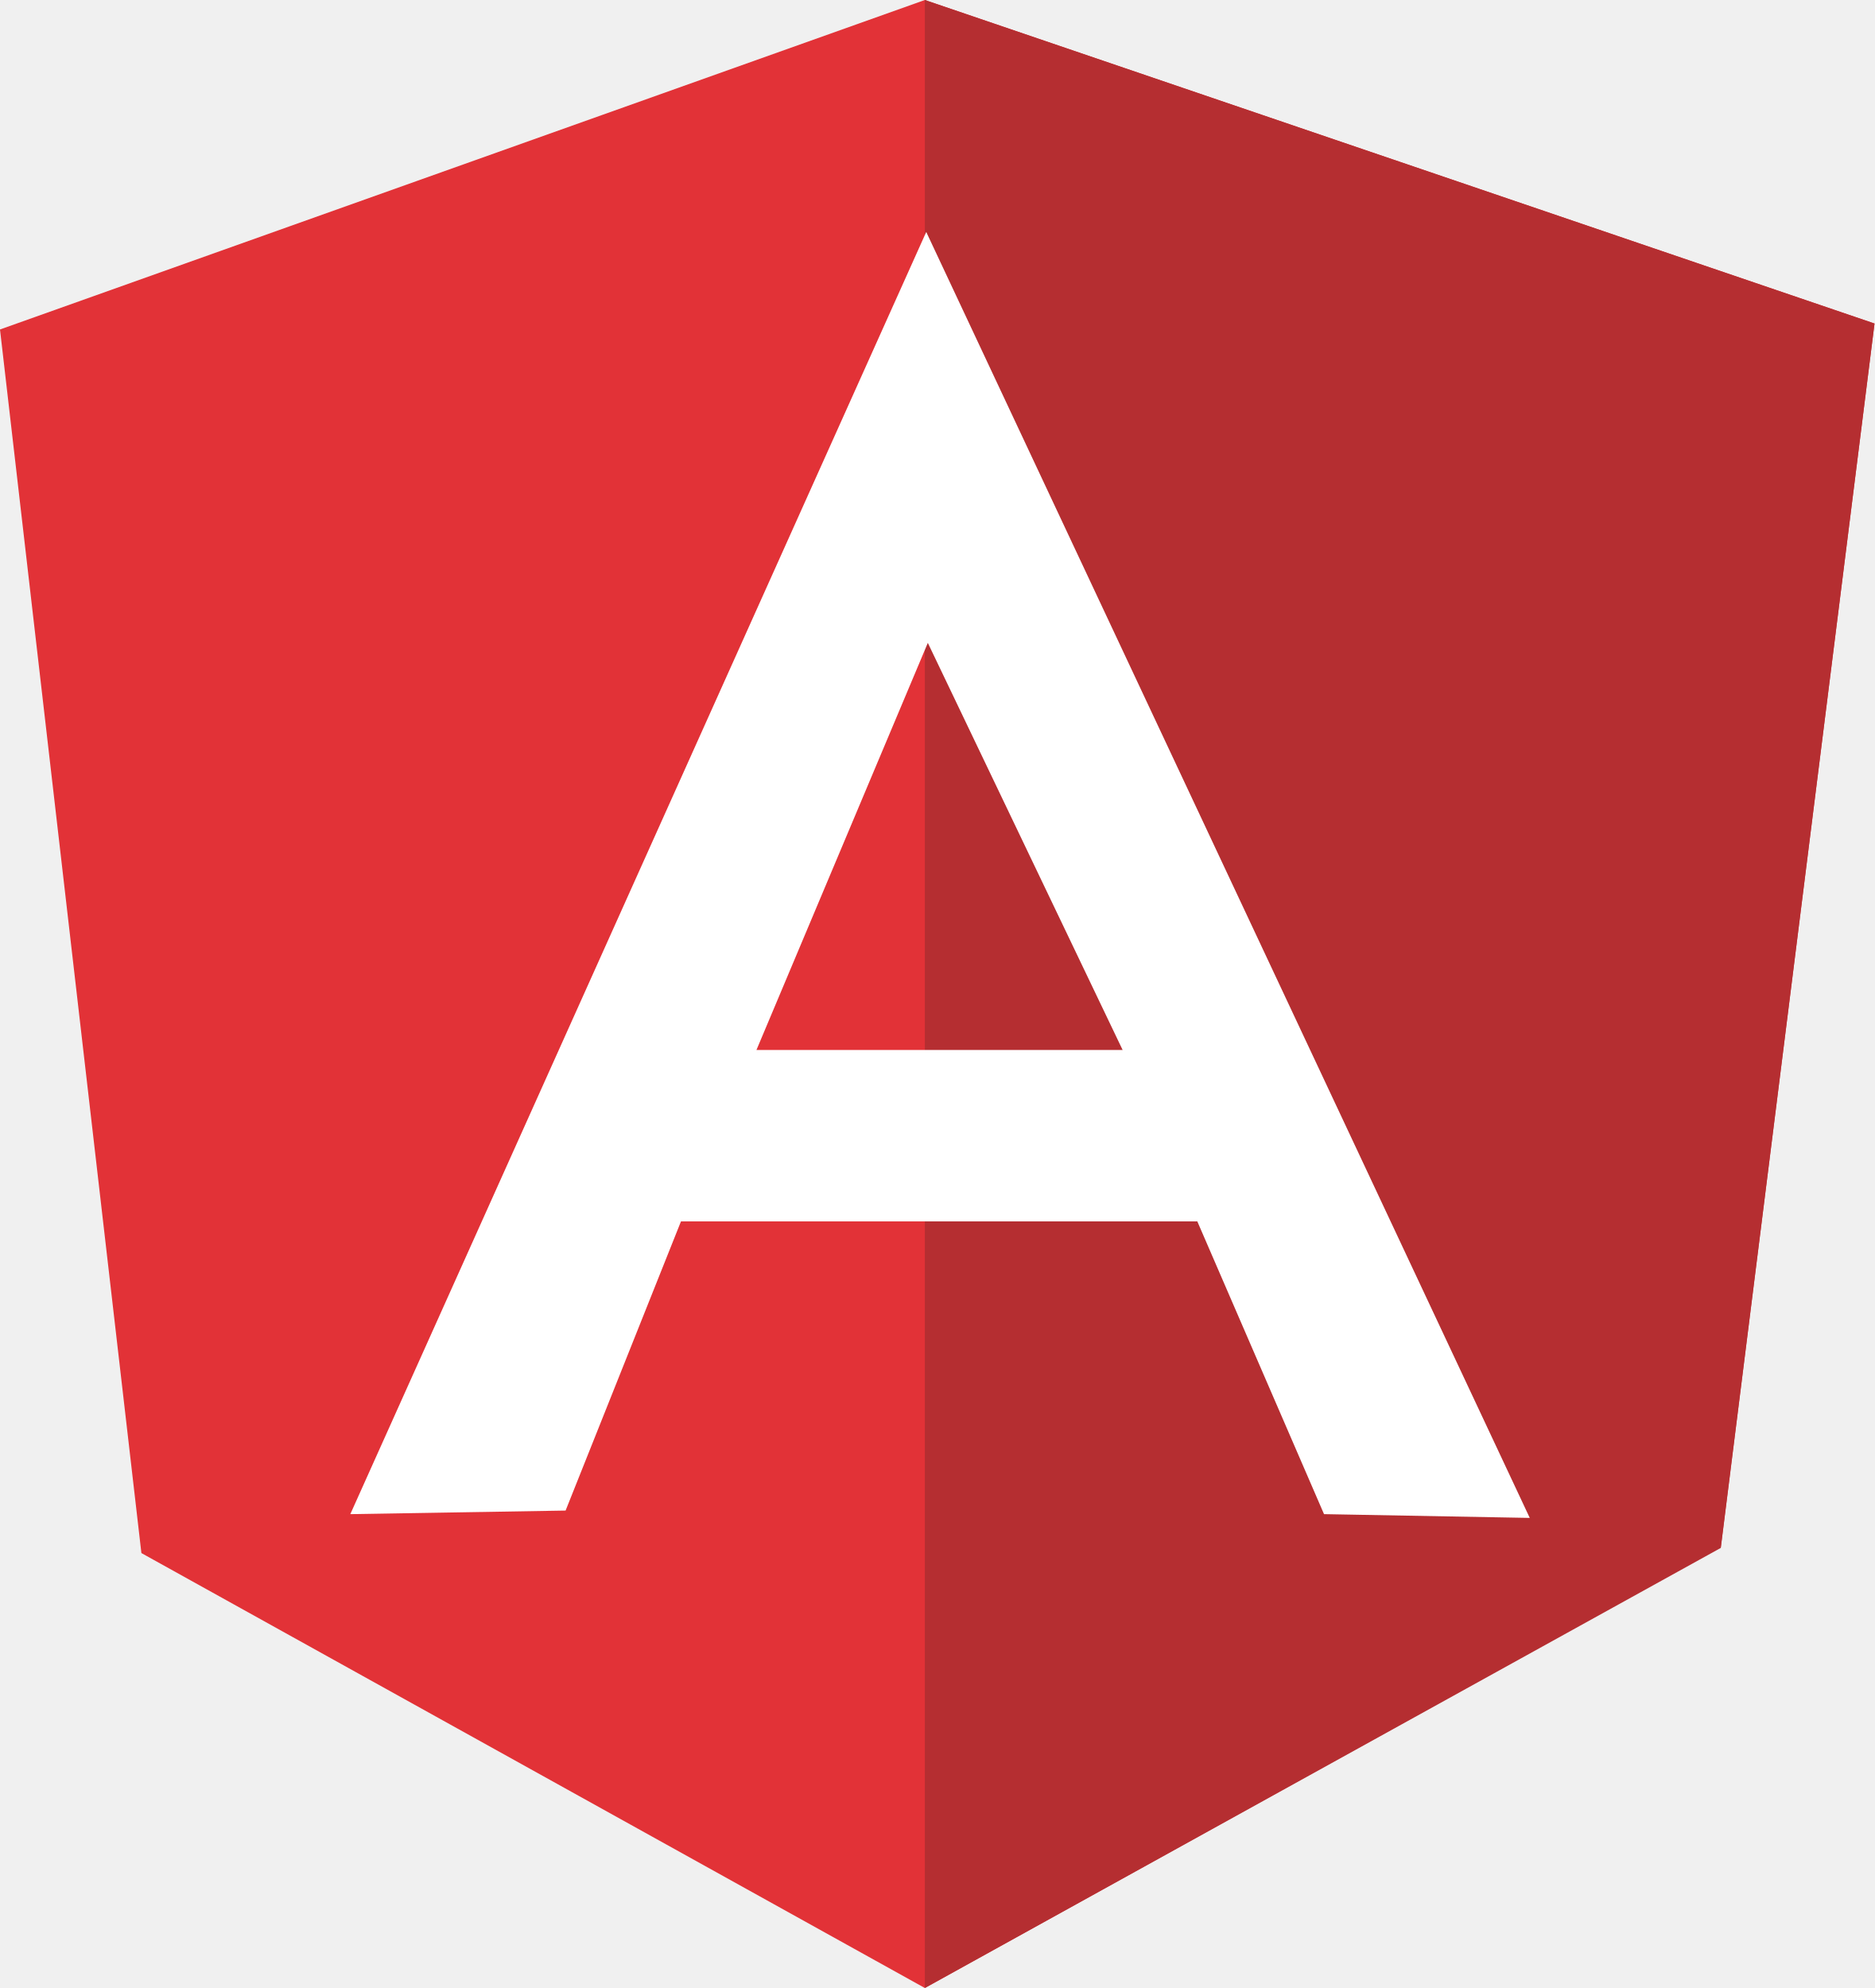
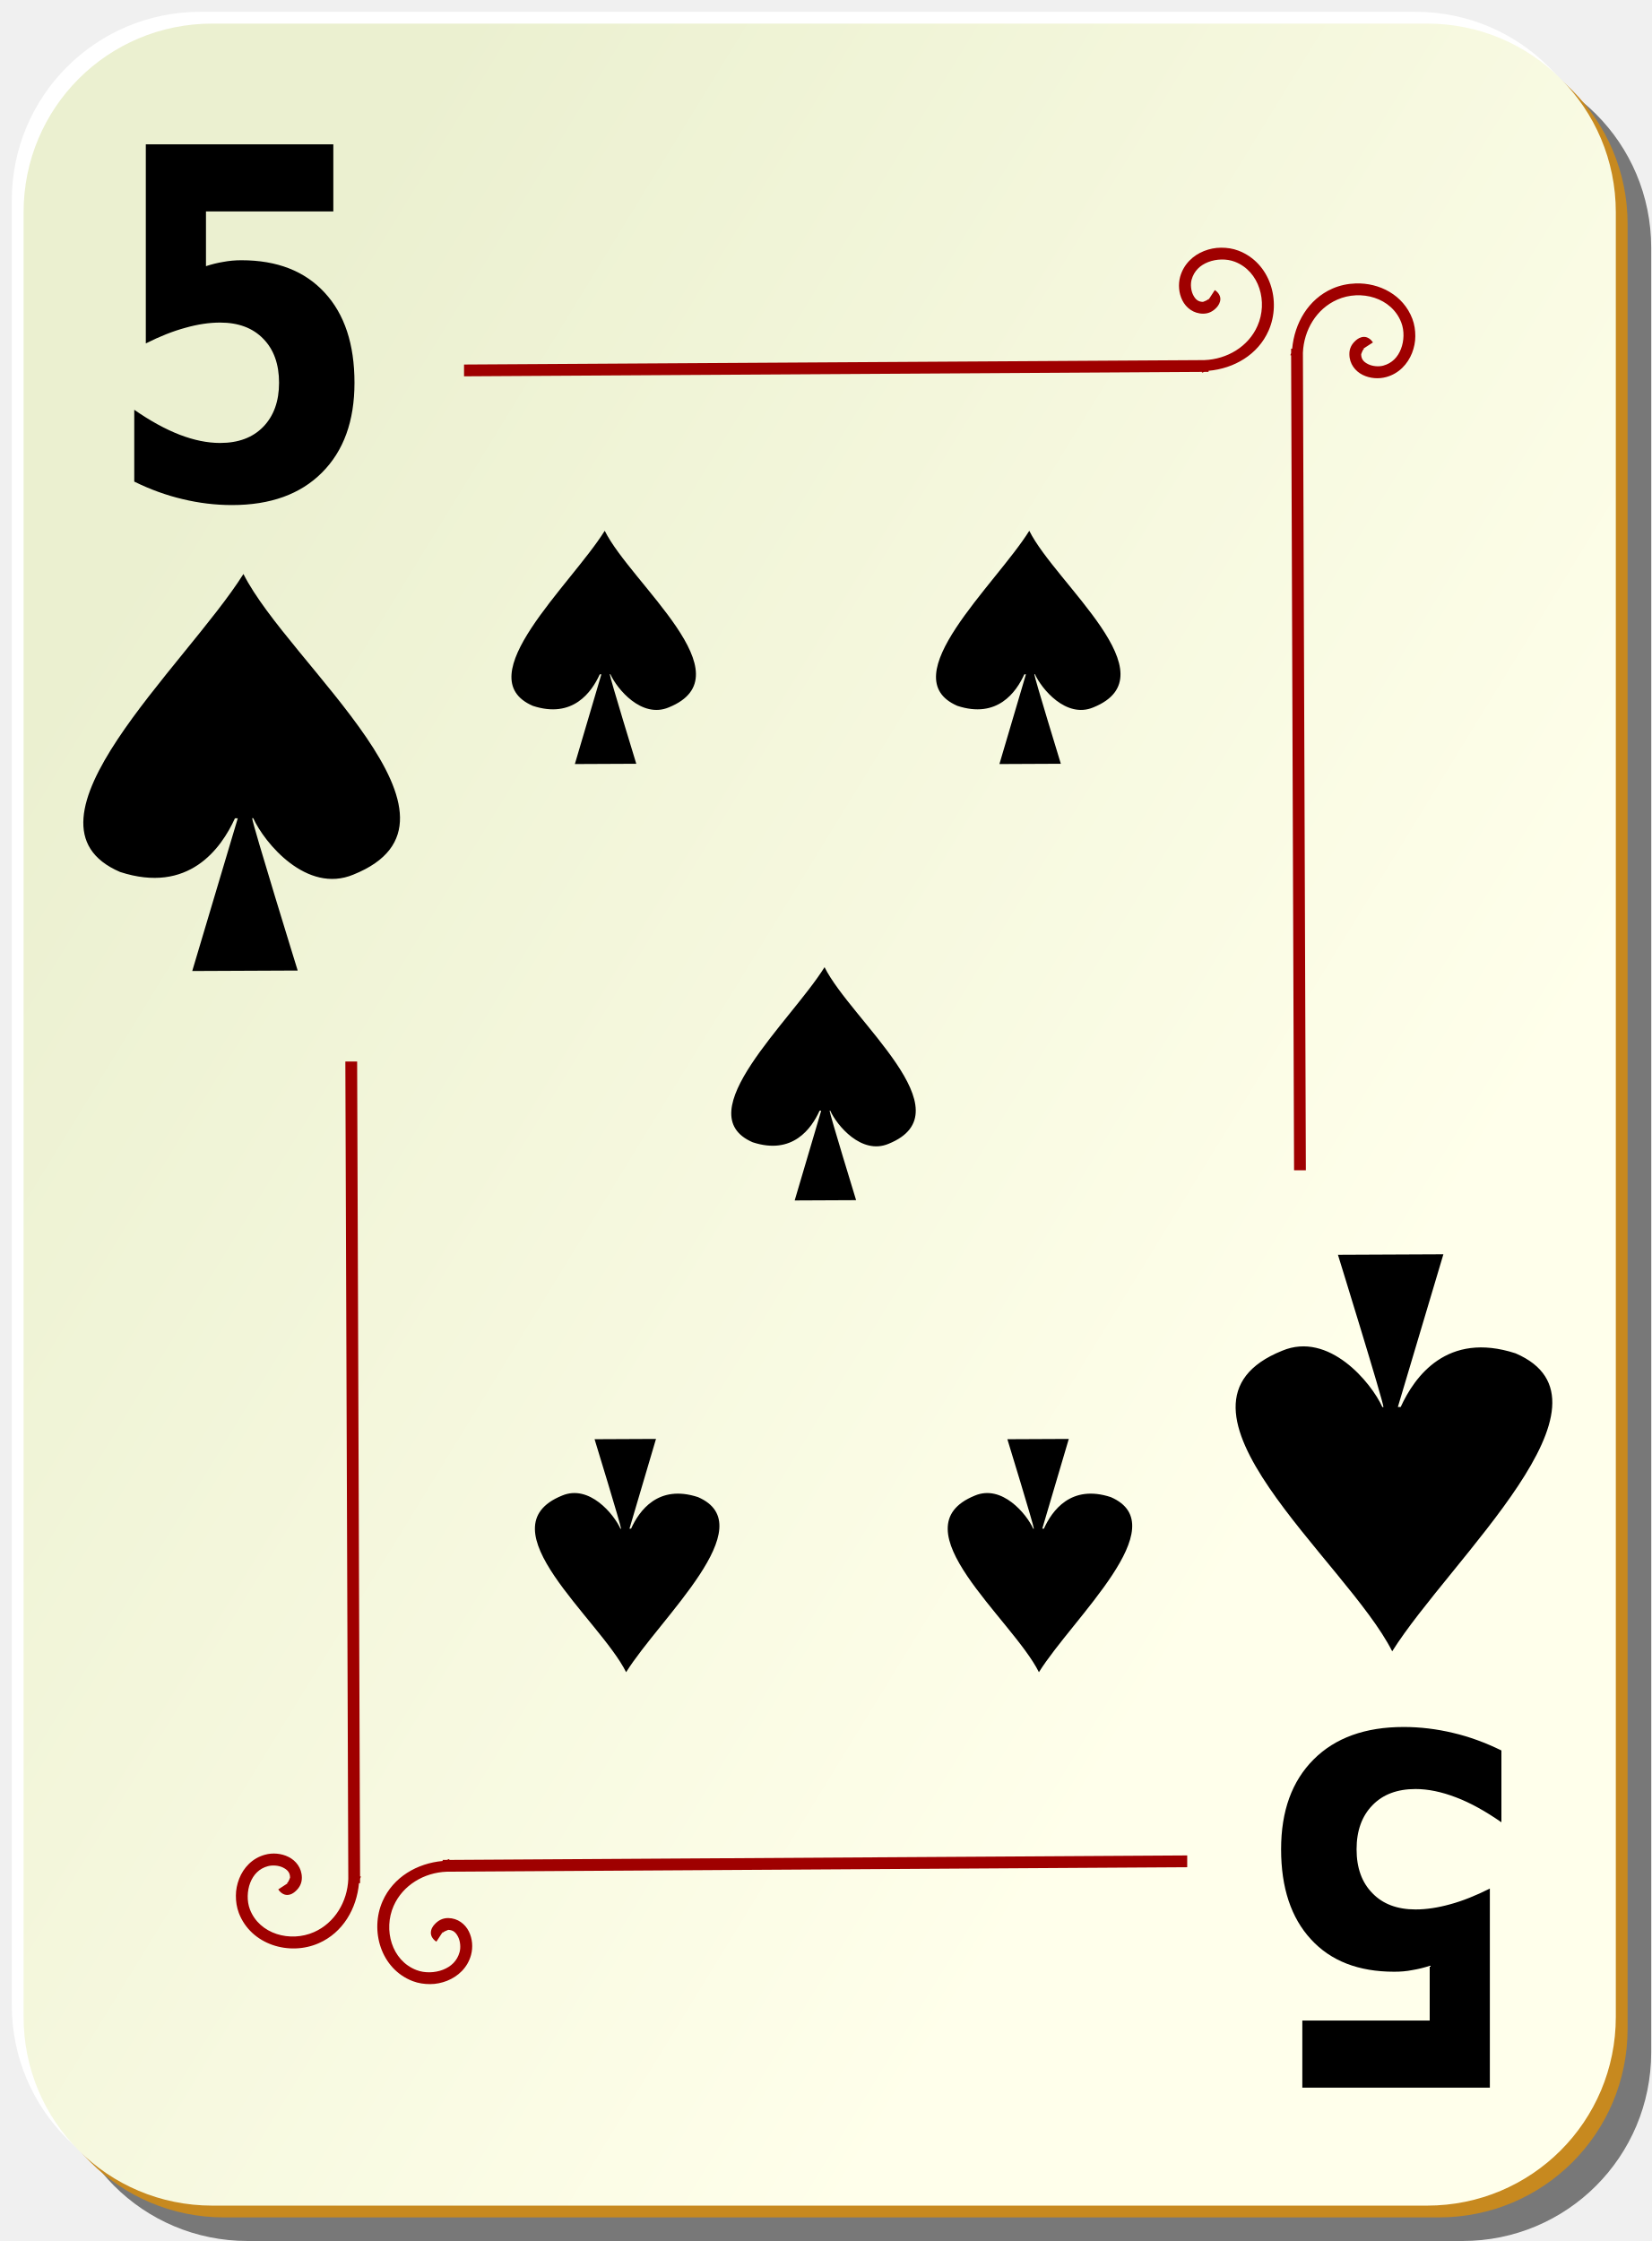
- <svg xmlns="http://www.w3.org/2000/svg" data-name="Layer 1" viewBox="0 0 94.39 100.1">
-   <path d="M0 16.59L46.57 0l47.82 16.29-7.74 61.61-40.08 22.2L7.12 78.2z" fill="#e23237" />
-   <path d="M94.39 16.29L46.57 0v100.1l40.08-22.16 7.74-61.65z" fill="#b52e31" />
-   <path d="M46.64 11.68l-29 64.56 10.84-.18 5.81-14.56h26l6.38 14.74 10.36.19-30.39-64.75zm.08 20.69l9.81 20.5H38.09l8.63-20.5z" fill="#fff" />
+ <svg xmlns="http://www.w3.org/2000/svg" id="svg2" viewBox="0 0 140 190" version="1.0" y="0" x="0">
+   <defs id="defs3">
+     <linearGradient id="linearGradient33316" x1="2" gradientUnits="userSpaceOnUse" y1="63.1" gradientTransform="translate(0 -1)" x2="109" y2="128.7">
+       <stop id="stop2062" stop-color="#ebf0d0" offset="0" />
+       <stop id="stop2064" stop-color="#ffffeb" offset="1" />
+     </linearGradient>
+   </defs>
+   <g id="layer1">
+     <g id="g1344">
+       <g id="g5630">
+         <path id="rect2070" d="m21 5h103c8.86 0 16 7.136 16 16v153c0 8.86-7.14 16-16 16h-103c-8.864 0-16-7.14-16-16v-153c0-8.864 7.136-16 16-16z" fill-opacity=".498" />
+         <path id="rect1300" d="m17 1h103c8.86 0 16 7.136 16 16v153c0 8.86-7.14 16-16 16h-103c-8.864 0-16-7.14-16-16v-153c0-8.864 7.136-16 16-16z" fill="#fff" />
+         <path id="path5624" d="m19 3h103c8.86 0 16 7.136 16 16v153c0 8.86-7.14 16-16 16h-103c-8.864 0-16-7.14-16-16v-153c0-8.864 7.136-16 16-16z" fill="#c7891f" />
+         <path id="rect1306" d="m18 2h103c8.86 0 16 7.136 16 16v153c0 8.86-7.14 16-16 16h-103c-8.864 0-16-7.14-16-16v-153c0-8.864 7.136-16 16-16z" fill="url(#linearGradient33316)" />
+       </g>
+       <path id="path2869" fill-rule="evenodd" fill="#9f0000" d="m103.53 21c-0.5 0.002-0.97 0.099-1.44 0.281-0.93 0.364-1.73 1.112-2.03 2.188-0.173 0.645-0.12 1.381 0.19 2s0.93 1.119 1.75 1.125c0.48 0.003 0.85-0.196 1.16-0.532 0.15-0.167 0.31-0.415 0.31-0.718s-0.21-0.583-0.47-0.75l-0.53 0.812c0.07 0.046 0-0.005 0-0.062 0-0.058 0.02-0.022-0.03 0.031-0.1 0.106-0.46 0.219-0.44 0.219-0.42-0.003-0.65-0.217-0.84-0.594s-0.23-0.905-0.13-1.281c0.21-0.751 0.72-1.231 1.41-1.5 0.69-0.27 1.55-0.298 2.25-0.031 2.11 0.807 2.82 3.429 1.93 5.437-0.77 1.764-2.58 2.83-4.5 2.906l-62.776 0.375v1l62.566-0.375v0.063c0.07 0 0.14-0.06 0.21-0.063h0.35v-0.093c2.16-0.195 4.19-1.362 5.09-3.407 1.1-2.492 0.15-5.748-2.56-6.781-0.47-0.18-0.97-0.252-1.47-0.25zm11.41 3.031c-0.67 0.023-1.35 0.163-1.97 0.438-2.05 0.903-3.21 2.93-3.41 5.093h-0.09v0.344c0 0.078-0.06 0.141-0.06 0.219h0.06l0.25 69.094h1l-0.25-69.313c0.08-1.919 1.14-3.72 2.91-4.5 2-0.887 4.62-0.178 5.43 1.938 0.27 0.698 0.24 1.561-0.03 2.25-0.27 0.688-0.75 1.202-1.5 1.406-0.37 0.102-0.9 0.064-1.28-0.125s-0.59-0.421-0.59-0.844c0 0.018 0.11-0.34 0.21-0.437 0.06-0.049 0.09-0.031 0.04-0.032-0.06 0-0.11-0.07-0.07 0l0.82-0.531c-0.17-0.259-0.45-0.468-0.75-0.469-0.31 0-0.55 0.16-0.72 0.313-0.34 0.306-0.54 0.681-0.53 1.156 0 0.819 0.5 1.44 1.12 1.75 0.62 0.311 1.36 0.363 2 0.188 1.08-0.293 1.82-1.102 2.19-2.031 0.18-0.465 0.28-0.941 0.28-1.438s-0.07-0.996-0.25-1.469c-0.77-2.029-2.8-3.068-4.81-3zm-85.659 65.969l0.25 69.31c-0.076 1.92-1.142 3.72-2.906 4.5-2.008 0.89-4.63 0.18-5.437-1.93-0.267-0.7-0.239-1.57 0.031-2.26 0.269-0.68 0.749-1.2 1.5-1.4 0.376-0.1 0.904-0.07 1.281 0.12s0.591 0.42 0.594 0.85c0-0.02-0.113 0.34-0.219 0.43-0.053 0.05-0.089 0.04-0.031 0.04 0.057 0 0.108 0.07 0.062 0l-0.812 0.53c0.167 0.26 0.447 0.47 0.75 0.47s0.551-0.16 0.718-0.32c0.336-0.3 0.535-0.68 0.532-1.15-0.006-0.82-0.506-1.44-1.125-1.75s-1.355-0.37-2-0.19c-1.076 0.29-1.824 1.1-2.188 2.03-0.182 0.47-0.279 0.94-0.281 1.44s0.07 0.99 0.25 1.47c1.033 2.7 4.289 3.66 6.781 2.56 2.045-0.9 3.212-2.93 3.407-5.09h0.093v-0.35c0.003-0.08 0.063-0.14 0.063-0.22h-0.063l-0.25-69.09h-1zm71.379 67.31l-62.566 0.38v-0.07c-0.078 0-0.141 0.06-0.219 0.07h-0.344v0.09c-2.163 0.2-4.19 1.36-5.093 3.41-1.101 2.49-0.144 5.75 2.562 6.78 0.472 0.18 0.971 0.25 1.469 0.25 0.497 0 0.972-0.1 1.437-0.28 0.93-0.37 1.739-1.11 2.032-2.19 0.175-0.65 0.122-1.38-0.188-2s-0.932-1.12-1.75-1.13c-0.476 0-0.85 0.2-1.156 0.54-0.153 0.16-0.314 0.41-0.313 0.72 0.001 0.3 0.21 0.58 0.469 0.74l0.531-0.81c-0.07-0.04 0 0.01 0 0.07 0 0.05-0.017 0.02 0.031-0.04 0.097-0.1 0.455-0.21 0.438-0.22 0.423 0.01 0.655 0.22 0.844 0.6s0.227 0.9 0.125 1.28c-0.205 0.75-0.718 1.23-1.407 1.5-0.688 0.27-1.552 0.3-2.25 0.03-2.115-0.81-2.824-3.43-1.937-5.44 0.779-1.76 2.581-2.83 4.5-2.9l62.785-0.38v-1z" />
+     </g>
+   </g>
+   <g id="g1729" transform="matrix(.59314 0 0 .23894 -103.05 9.256)">
+     <path id="path1731" stroke-linejoin="round" d="m260.18 149.6c-4.84 19.24-19.68 52-10.28 62.12 5.71 4.66 8.42-4.88 9.57-11.19h0.23l-3.79 31.84 8.78-0.1s-3.78-30.6-3.79-31.77h0.09c0.93 5.16 4.46 15.83 8.34 11.77 11.34-11.4-5.36-43.83-9.15-62.67z" fill-rule="evenodd" stroke-width=".759" />
+   </g>
+   <g id="g1753" transform="matrix(-.59314 0 0 -.23894 207.41 177.52)">
+     <path id="path1755" stroke-linejoin="round" d="m260.18 149.6c-4.84 19.24-19.68 52-10.28 62.12 5.71 4.66 8.42-4.88 9.57-11.19h0.23l-3.79 31.84 8.78-0.1s-3.78-30.6-3.79-31.77h0.09c0.93 5.16 4.46 15.83 8.34 11.77 11.34-11.4-5.36-43.83-9.15-62.67z" fill-rule="evenodd" stroke-width=".759" />
+   </g>
+   <g id="g3456" transform="matrix(.59314 0 0 .23894 -67.053 9.256)">
+     <path id="path3458" stroke-linejoin="round" d="m260.18 149.6c-4.84 19.24-19.68 52-10.28 62.12 5.71 4.66 8.42-4.88 9.57-11.19h0.23l-3.79 31.84 8.78-0.1s-3.78-30.6-3.79-31.77h0.09c0.93 5.16 4.46 15.83 8.34 11.77 11.34-11.4-5.36-43.83-9.15-62.67z" fill-rule="evenodd" stroke-width=".759" />
+   </g>
+   <g id="g3460" transform="matrix(-.59314 0 0 -.23894 242.41 177.52)">
+     <path id="path3462" stroke-linejoin="round" d="m260.18 149.6c-4.84 19.24-19.68 52-10.28 62.12 5.71 4.66 8.42-4.88 9.57-11.19h0.23l-3.79 31.84 8.78-0.1s-3.78-30.6-3.79-31.77h0.09c0.93 5.16 4.46 15.83 8.34 11.77 11.34-11.4-5.36-43.83-9.15-62.67z" fill-rule="evenodd" stroke-width=".759" />
+   </g>
+   <g id="g1600" transform="matrix(1 0 0 .40081 -239.78 -10.811)">
+     <path id="path1561" fill-rule="evenodd" d="m260.42 148.39c-4.93 19.52-20.04 52.76-10.46 63.03 5.81 4.72 8.57-4.95 9.74-11.35h0.24l-3.86 32.3 8.94-0.1s-3.85-31.05-3.86-32.23h0.09c0.95 5.23 4.54 16.06 8.49 11.94 11.54-11.57-5.46-44.47-9.32-63.59z" />
+   </g>
+   <path id="text2531" d="m12.363 12.238h15.899v5.687h-10.798v4.641c0.487-0.16 0.974-0.281 1.462-0.361 0.498-0.094 1.013-0.141 1.545-0.141 3.023 0 5.377 0.918 7.06 2.753 1.684 1.822 2.525 4.367 2.525 7.635 0 3.242-0.919 5.781-2.757 7.616-1.828 1.835-4.37 2.753-7.626 2.753-1.406 0-2.802-0.168-4.186-0.503-1.374-0.321-2.742-0.817-4.104-1.486v-6.089c1.351 0.938 2.631 1.641 3.838 2.11 1.218 0.469 2.364 0.703 3.439 0.703 1.55 0 2.769-0.455 3.655-1.366 0.897-0.924 1.345-2.17 1.345-3.738 0-1.58-0.448-2.826-1.345-3.737-0.886-0.911-2.105-1.366-3.655-1.366-0.92 0-1.9 0.147-2.941 0.442-1.041 0.281-2.16 0.723-3.356 1.326v-16.879" />
+   <g id="g17772" transform="matrix(-1 0 0 -.40081 378.46 199.48)">
+     <path id="path17774" fill-rule="evenodd" d="m260.42 148.39c-4.93 19.52-20.04 52.76-10.46 63.03 5.81 4.72 8.57-4.95 9.74-11.35h0.24l-3.86 32.3 8.94-0.1s-3.85-31.05-3.86-32.23h0.09c0.95 5.23 4.54 16.06 8.49 11.94 11.54-11.57-5.46-44.47-9.32-63.59z" />
+   </g>
+   <path id="text17776" d="m126.32 177h-15.9v-5.69h10.8v-4.64c-0.49 0.16-0.98 0.28-1.47 0.36-0.49 0.1-1.01 0.14-1.54 0.14-3.02 0-5.38-0.91-7.06-2.75-1.68-1.82-2.53-4.37-2.53-7.63 0-3.25 0.92-5.78 2.76-7.62 1.83-1.83 4.37-2.75 7.63-2.75 1.4 0 2.8 0.17 4.18 0.5 1.38 0.32 2.74 0.82 4.11 1.49v6.09c-1.35-0.94-2.63-1.65-3.84-2.11-1.22-0.47-2.37-0.71-3.44-0.71-1.55 0-2.77 0.46-3.65 1.37-0.9 0.92-1.35 2.17-1.35 3.74 0 1.58 0.45 2.82 1.35 3.73 0.88 0.91 2.1 1.37 3.65 1.37 0.92 0 1.9-0.15 2.94-0.44 1.04-0.28 2.16-0.73 3.36-1.33v16.88" />
+   <g id="g3957" transform="matrix(.59314 0 0 .23894 -84.412 46.256)">
+     <path id="path3959" stroke-linejoin="round" d="m260.18 149.6c-4.84 19.24-19.68 52-10.28 62.12 5.71 4.66 8.42-4.88 9.57-11.19h0.23l-3.79 31.84 8.78-0.1s-3.78-30.6-3.79-31.77h0.09c0.93 5.16 4.46 15.83 8.34 11.77 11.34-11.4-5.36-43.83-9.15-62.67z" fill-rule="evenodd" stroke-width=".759" />
+   </g>
</svg>
